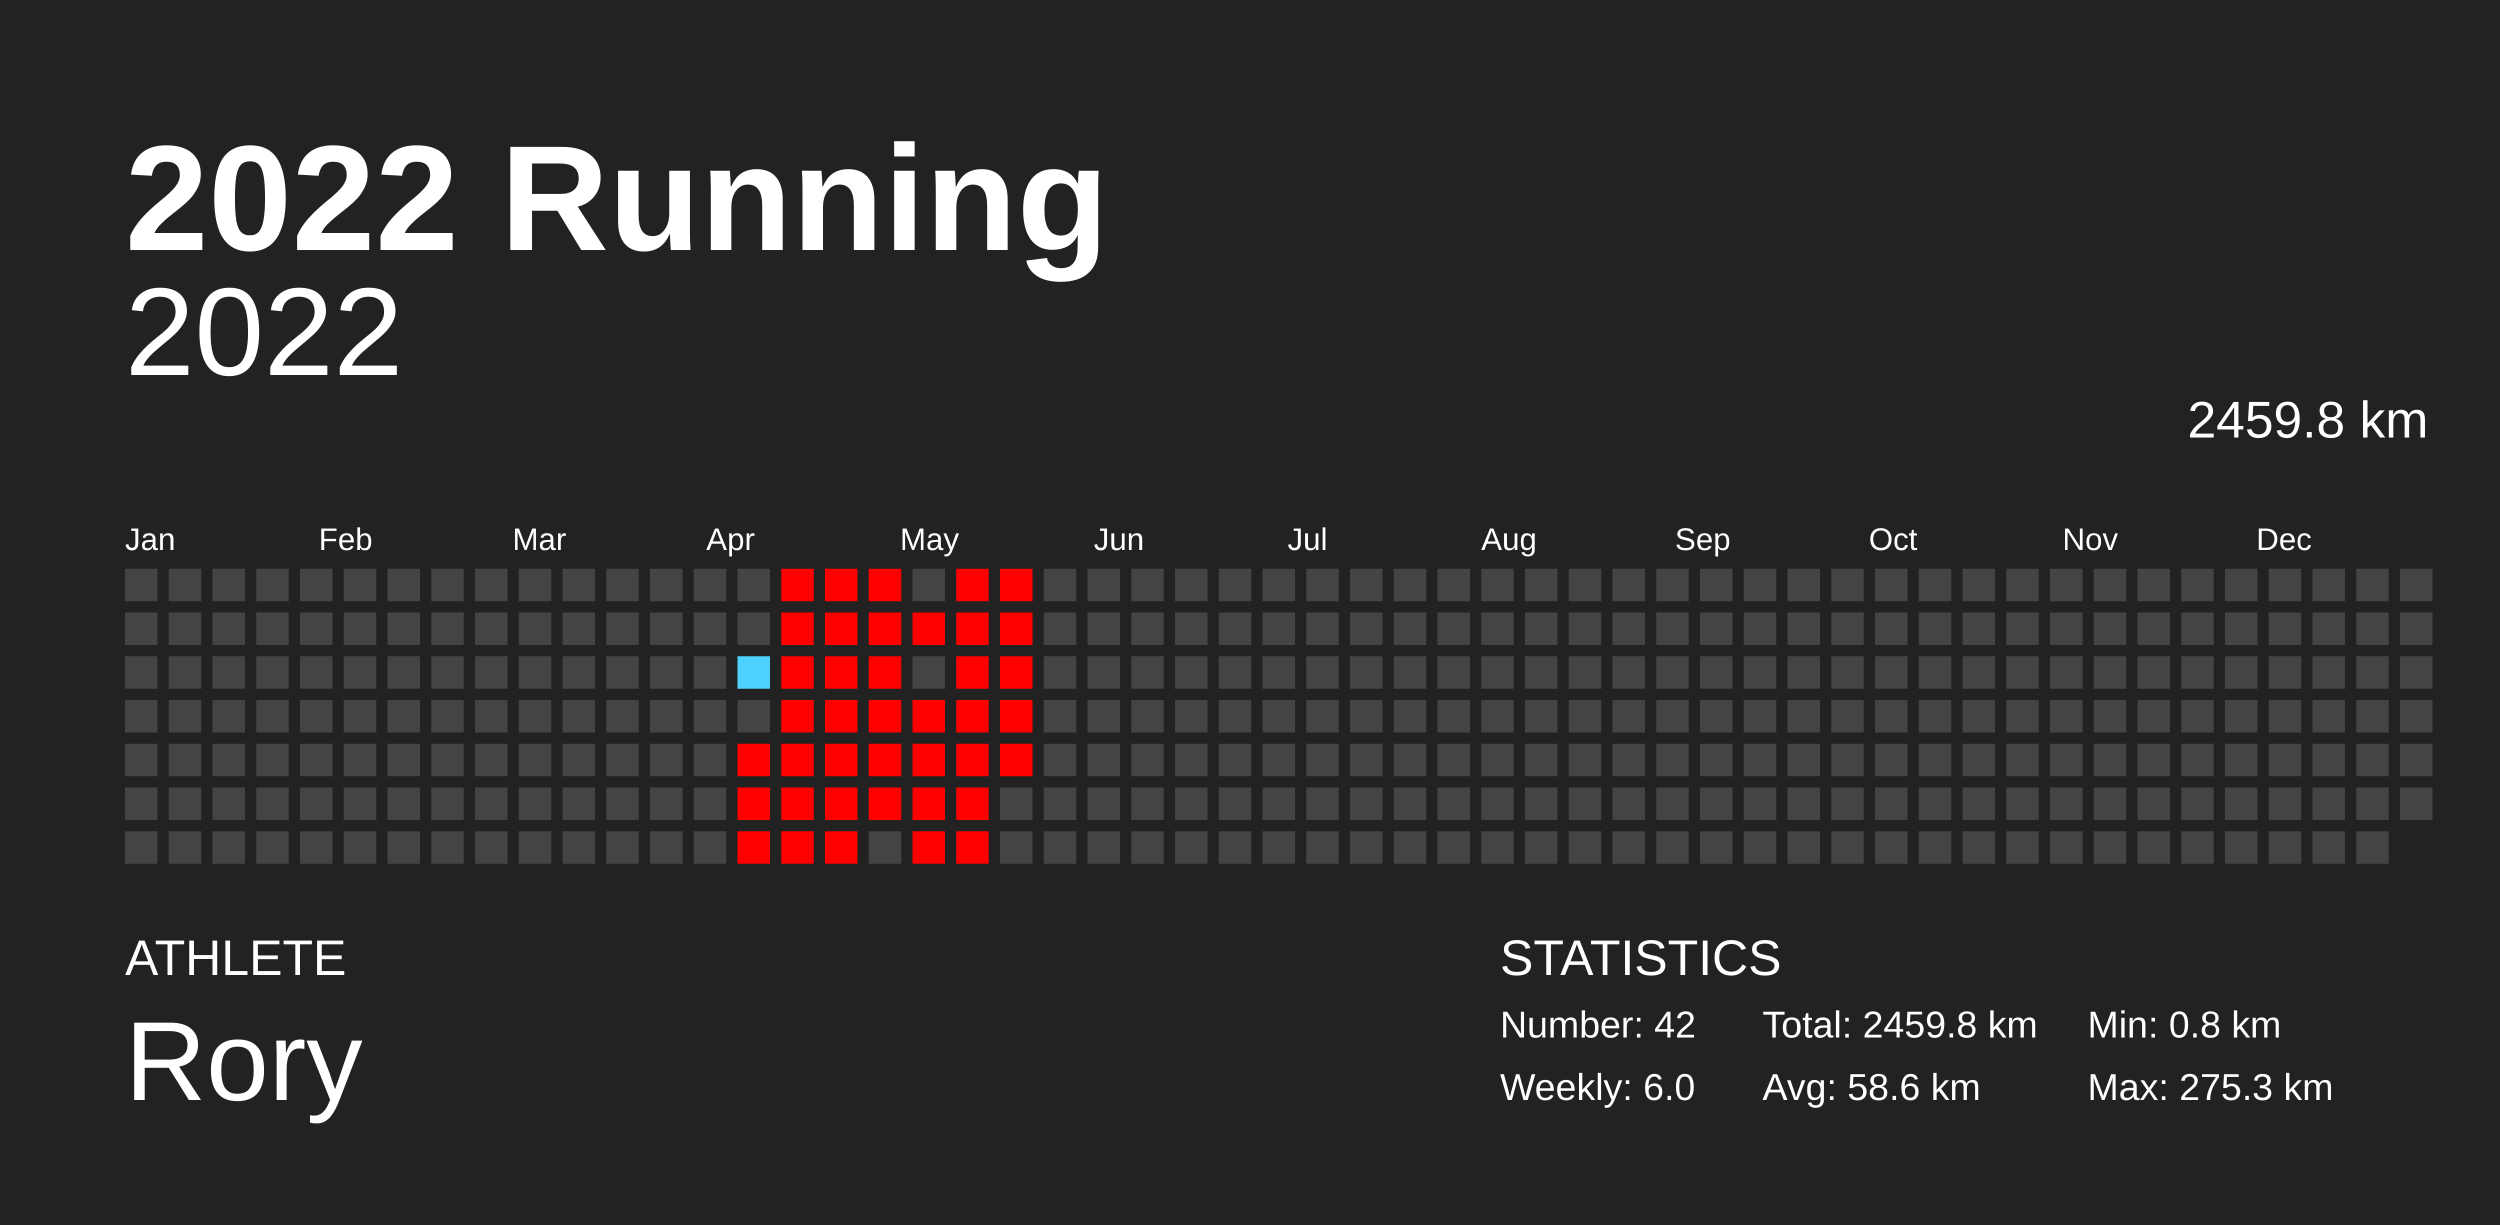
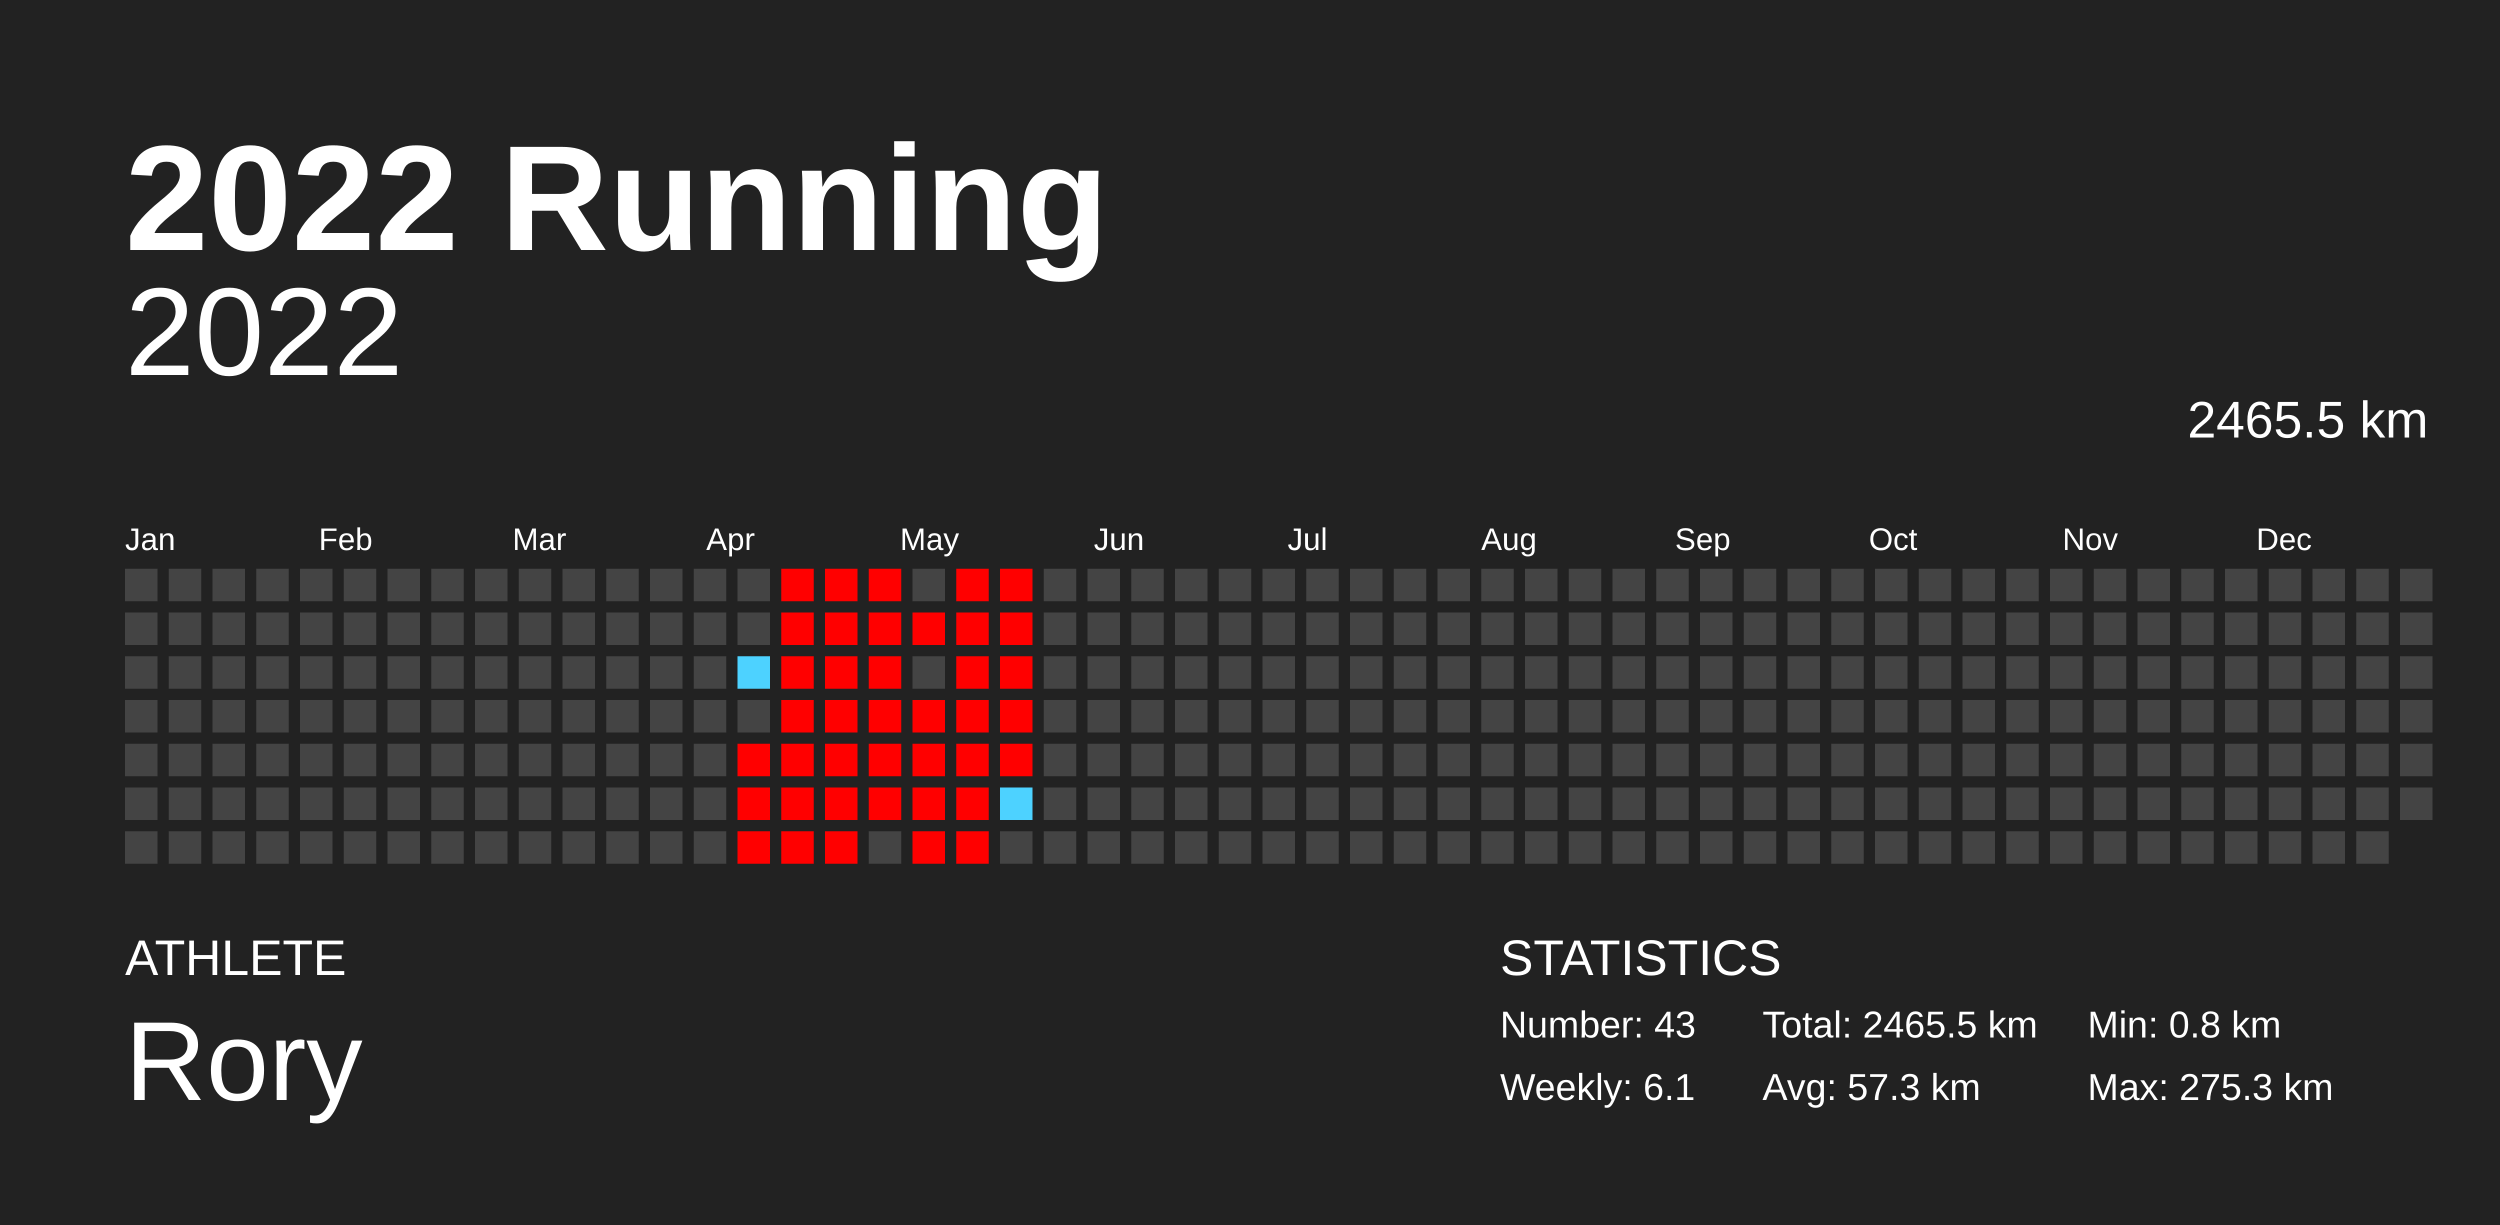
<svg xmlns="http://www.w3.org/2000/svg" baseProfile="full" height="98mm" version="1.1" viewBox="0,0,200,98" width="200mm">
  <defs />
  <rect fill="#222222" height="98" width="200" x="0" y="0" />
  <text fill="#FFFFFF" style="font-size:12px; font-family:Arial; font-weight:bold;" x="10" y="20">2022 Running</text>
  <text fill="#FFFFFF" style="font-size:4px; font-family:Arial" x="10" y="78">ATHLETE</text>
  <text fill="#FFFFFF" style="font-size:9px; font-family:Arial" x="10" y="88">Rory</text>
  <text fill="#FFFFFF" style="font-size:4px; font-family:Arial" x="120" y="78">STATISTICS</text>
-   <text fill="#FFFFFF" style="font-size:3px; font-family:Arial" x="120" y="83">Number: 42</text>
-   <text fill="#FFFFFF" style="font-size:3px; font-family:Arial" x="120" y="88">Weekly: 6.0</text>
-   <text fill="#FFFFFF" style="font-size:3px; font-family:Arial" x="141" y="83">Total: 2459.8 km</text>
-   <text fill="#FFFFFF" style="font-size:3px; font-family:Arial" x="141" y="88">Avg: 58.6 km</text>
+   <text fill="#FFFFFF" style="font-size:3px; font-family:Arial" x="120" y="83">Number: 43</text>
+   <text fill="#FFFFFF" style="font-size:3px; font-family:Arial" x="120" y="88">Weekly: 6.1</text>
+   <text fill="#FFFFFF" style="font-size:3px; font-family:Arial" x="141" y="83">Total: 2465.5 km</text>
+   <text fill="#FFFFFF" style="font-size:3px; font-family:Arial" x="141" y="88">Avg: 57.3 km</text>
  <text fill="#FFFFFF" style="font-size:3px; font-family:Arial" x="167" y="83">Min: 0.8 km</text>
  <text fill="#FFFFFF" style="font-size:3px; font-family:Arial" x="167" y="88">Max: 275.3 km</text>
  <text alignment-baseline="hanging" fill="#FFFFFF" style="font-size:10.0px; font-family:Arial;" x="10" y="30">2022</text>
-   <text alignment-baseline="hanging" fill="#FFFFFF" style="font-size:4.125px; font-family:Arial;" x="175" y="35">2459.8 km</text>
+   <text alignment-baseline="hanging" fill="#FFFFFF" style="font-size:4.125px; font-family:Arial;" x="175" y="35">2465.5 km</text>
  <text fill="#FFFFFF" style="font-size:2.5px; font-family:Arial" x="10.0" y="44">Jan</text>
  <text fill="#FFFFFF" style="font-size:2.5px; font-family:Arial" x="25.5" y="44">Feb</text>
  <text fill="#FFFFFF" style="font-size:2.5px; font-family:Arial" x="41.0" y="44">Mar</text>
  <text fill="#FFFFFF" style="font-size:2.5px; font-family:Arial" x="56.5" y="44">Apr</text>
  <text fill="#FFFFFF" style="font-size:2.5px; font-family:Arial" x="72.0" y="44">May</text>
  <text fill="#FFFFFF" style="font-size:2.5px; font-family:Arial" x="87.5" y="44">Jun</text>
  <text fill="#FFFFFF" style="font-size:2.5px; font-family:Arial" x="103.0" y="44">Jul</text>
  <text fill="#FFFFFF" style="font-size:2.5px; font-family:Arial" x="118.5" y="44">Aug</text>
  <text fill="#FFFFFF" style="font-size:2.5px; font-family:Arial" x="134.0" y="44">Sep</text>
  <text fill="#FFFFFF" style="font-size:2.5px; font-family:Arial" x="149.5" y="44">Oct</text>
  <text fill="#FFFFFF" style="font-size:2.5px; font-family:Arial" x="165.0" y="44">Nov</text>
  <text fill="#FFFFFF" style="font-size:2.5px; font-family:Arial" x="180.5" y="44">Dec</text>
  <rect fill="#444444" height="2.6" width="2.6" x="10.0" y="45.5" />
  <rect fill="#444444" height="2.6" width="2.6" x="10.0" y="49.0" />
  <rect fill="#444444" height="2.6" width="2.6" x="10.0" y="52.5" />
  <rect fill="#444444" height="2.6" width="2.6" x="10.0" y="56.0" />
  <rect fill="#444444" height="2.6" width="2.6" x="10.0" y="59.5" />
  <rect fill="#444444" height="2.6" width="2.6" x="10.0" y="63.0" />
  <rect fill="#444444" height="2.6" width="2.6" x="10.0" y="66.5" />
  <rect fill="#444444" height="2.6" width="2.6" x="13.5" y="45.5" />
  <rect fill="#444444" height="2.6" width="2.6" x="13.5" y="49.0" />
  <rect fill="#444444" height="2.6" width="2.6" x="13.5" y="52.5" />
  <rect fill="#444444" height="2.6" width="2.6" x="13.5" y="56.0" />
  <rect fill="#444444" height="2.6" width="2.6" x="13.5" y="59.5" />
  <rect fill="#444444" height="2.6" width="2.6" x="13.5" y="63.0" />
  <rect fill="#444444" height="2.6" width="2.6" x="13.5" y="66.5" />
  <rect fill="#444444" height="2.6" width="2.6" x="17.0" y="45.5" />
  <rect fill="#444444" height="2.6" width="2.6" x="17.0" y="49.0" />
  <rect fill="#444444" height="2.6" width="2.6" x="17.0" y="52.5" />
  <rect fill="#444444" height="2.6" width="2.6" x="17.0" y="56.0" />
  <rect fill="#444444" height="2.6" width="2.6" x="17.0" y="59.5" />
  <rect fill="#444444" height="2.6" width="2.6" x="17.0" y="63.0" />
  <rect fill="#444444" height="2.6" width="2.6" x="17.0" y="66.5" />
  <rect fill="#444444" height="2.6" width="2.6" x="20.5" y="45.5" />
  <rect fill="#444444" height="2.6" width="2.6" x="20.5" y="49.0" />
  <rect fill="#444444" height="2.6" width="2.6" x="20.5" y="52.5" />
  <rect fill="#444444" height="2.6" width="2.6" x="20.5" y="56.0" />
  <rect fill="#444444" height="2.6" width="2.6" x="20.5" y="59.5" />
  <rect fill="#444444" height="2.6" width="2.6" x="20.5" y="63.0" />
  <rect fill="#444444" height="2.6" width="2.6" x="20.5" y="66.5" />
  <rect fill="#444444" height="2.6" width="2.6" x="24.0" y="45.5" />
  <rect fill="#444444" height="2.6" width="2.6" x="24.0" y="49.0" />
  <rect fill="#444444" height="2.6" width="2.6" x="24.0" y="52.5" />
  <rect fill="#444444" height="2.6" width="2.6" x="24.0" y="56.0" />
  <rect fill="#444444" height="2.6" width="2.6" x="24.0" y="59.5" />
  <rect fill="#444444" height="2.6" width="2.6" x="24.0" y="63.0" />
  <rect fill="#444444" height="2.6" width="2.6" x="24.0" y="66.5" />
  <rect fill="#444444" height="2.6" width="2.6" x="27.5" y="45.5" />
  <rect fill="#444444" height="2.6" width="2.6" x="27.5" y="49.0" />
  <rect fill="#444444" height="2.6" width="2.6" x="27.5" y="52.5" />
  <rect fill="#444444" height="2.6" width="2.6" x="27.5" y="56.0" />
  <rect fill="#444444" height="2.6" width="2.6" x="27.5" y="59.5" />
  <rect fill="#444444" height="2.6" width="2.6" x="27.5" y="63.0" />
  <rect fill="#444444" height="2.6" width="2.6" x="27.5" y="66.5" />
  <rect fill="#444444" height="2.6" width="2.6" x="31.0" y="45.5" />
  <rect fill="#444444" height="2.6" width="2.6" x="31.0" y="49.0" />
  <rect fill="#444444" height="2.6" width="2.6" x="31.0" y="52.5" />
  <rect fill="#444444" height="2.6" width="2.6" x="31.0" y="56.0" />
  <rect fill="#444444" height="2.6" width="2.6" x="31.0" y="59.5" />
  <rect fill="#444444" height="2.6" width="2.6" x="31.0" y="63.0" />
  <rect fill="#444444" height="2.6" width="2.6" x="31.0" y="66.5" />
  <rect fill="#444444" height="2.6" width="2.6" x="34.5" y="45.5" />
  <rect fill="#444444" height="2.6" width="2.6" x="34.5" y="49.0" />
  <rect fill="#444444" height="2.6" width="2.6" x="34.5" y="52.5" />
  <rect fill="#444444" height="2.6" width="2.6" x="34.5" y="56.0" />
  <rect fill="#444444" height="2.6" width="2.6" x="34.5" y="59.5" />
  <rect fill="#444444" height="2.6" width="2.6" x="34.5" y="63.0" />
  <rect fill="#444444" height="2.6" width="2.6" x="34.5" y="66.5" />
  <rect fill="#444444" height="2.6" width="2.6" x="38.0" y="45.5" />
  <rect fill="#444444" height="2.6" width="2.6" x="38.0" y="49.0" />
  <rect fill="#444444" height="2.6" width="2.6" x="38.0" y="52.5" />
  <rect fill="#444444" height="2.6" width="2.6" x="38.0" y="56.0" />
  <rect fill="#444444" height="2.6" width="2.6" x="38.0" y="59.5" />
  <rect fill="#444444" height="2.6" width="2.6" x="38.0" y="63.0" />
  <rect fill="#444444" height="2.6" width="2.6" x="38.0" y="66.5" />
  <rect fill="#444444" height="2.6" width="2.6" x="41.5" y="45.5" />
  <rect fill="#444444" height="2.6" width="2.6" x="41.5" y="49.0" />
  <rect fill="#444444" height="2.6" width="2.6" x="41.5" y="52.5" />
  <rect fill="#444444" height="2.6" width="2.6" x="41.5" y="56.0" />
  <rect fill="#444444" height="2.6" width="2.6" x="41.5" y="59.5" />
  <rect fill="#444444" height="2.6" width="2.6" x="41.5" y="63.0" />
  <rect fill="#444444" height="2.6" width="2.6" x="41.5" y="66.5" />
  <rect fill="#444444" height="2.6" width="2.6" x="45.0" y="45.5" />
  <rect fill="#444444" height="2.6" width="2.6" x="45.0" y="49.0" />
  <rect fill="#444444" height="2.6" width="2.6" x="45.0" y="52.5" />
  <rect fill="#444444" height="2.6" width="2.6" x="45.0" y="56.0" />
  <rect fill="#444444" height="2.6" width="2.6" x="45.0" y="59.5" />
  <rect fill="#444444" height="2.6" width="2.6" x="45.0" y="63.0" />
  <rect fill="#444444" height="2.6" width="2.6" x="45.0" y="66.5" />
  <rect fill="#444444" height="2.6" width="2.6" x="48.5" y="45.5" />
  <rect fill="#444444" height="2.6" width="2.6" x="48.5" y="49.0" />
  <rect fill="#444444" height="2.6" width="2.6" x="48.5" y="52.5" />
  <rect fill="#444444" height="2.6" width="2.6" x="48.5" y="56.0" />
  <rect fill="#444444" height="2.6" width="2.6" x="48.5" y="59.5" />
  <rect fill="#444444" height="2.6" width="2.6" x="48.5" y="63.0" />
  <rect fill="#444444" height="2.6" width="2.6" x="48.5" y="66.5" />
  <rect fill="#444444" height="2.6" width="2.6" x="52.0" y="45.5" />
  <rect fill="#444444" height="2.6" width="2.6" x="52.0" y="49.0" />
  <rect fill="#444444" height="2.6" width="2.6" x="52.0" y="52.5" />
  <rect fill="#444444" height="2.6" width="2.6" x="52.0" y="56.0" />
  <rect fill="#444444" height="2.6" width="2.6" x="52.0" y="59.5" />
  <rect fill="#444444" height="2.6" width="2.6" x="52.0" y="63.0" />
  <rect fill="#444444" height="2.6" width="2.6" x="52.0" y="66.5" />
  <rect fill="#444444" height="2.6" width="2.6" x="55.5" y="45.5" />
  <rect fill="#444444" height="2.6" width="2.6" x="55.5" y="49.0" />
  <rect fill="#444444" height="2.6" width="2.6" x="55.5" y="52.5" />
  <rect fill="#444444" height="2.6" width="2.6" x="55.5" y="56.0" />
  <rect fill="#444444" height="2.6" width="2.6" x="55.5" y="59.5" />
  <rect fill="#444444" height="2.6" width="2.6" x="55.5" y="63.0" />
  <rect fill="#444444" height="2.6" width="2.6" x="55.5" y="66.5" />
  <rect fill="#444444" height="2.6" width="2.6" x="59.0" y="45.5" />
  <rect fill="#444444" height="2.6" width="2.6" x="59.0" y="49.0" />
  <rect fill="#4dd2ff" height="2.6" width="2.6" x="59.0" y="52.5" />
  <rect fill="#444444" height="2.6" width="2.6" x="59.0" y="56.0" />
  <rect fill="red" height="2.6" width="2.6" x="59.0" y="59.5" />
  <rect fill="red" height="2.6" width="2.6" x="59.0" y="63.0" />
  <rect fill="red" height="2.6" width="2.6" x="59.0" y="66.5" />
  <rect fill="red" height="2.6" width="2.6" x="62.5" y="45.5" />
  <rect fill="red" height="2.6" width="2.6" x="62.5" y="49.0" />
  <rect fill="red" height="2.6" width="2.6" x="62.5" y="52.5" />
  <rect fill="red" height="2.6" width="2.6" x="62.5" y="56.0" />
  <rect fill="red" height="2.6" width="2.6" x="62.5" y="59.5" />
  <rect fill="red" height="2.6" width="2.6" x="62.5" y="63.0" />
  <rect fill="red" height="2.6" width="2.6" x="62.5" y="66.5" />
  <rect fill="red" height="2.6" width="2.6" x="66.0" y="45.5" />
  <rect fill="red" height="2.6" width="2.6" x="66.0" y="49.0" />
  <rect fill="red" height="2.6" width="2.6" x="66.0" y="52.5" />
  <rect fill="red" height="2.6" width="2.6" x="66.0" y="56.0" />
  <rect fill="red" height="2.6" width="2.6" x="66.0" y="59.5" />
  <rect fill="red" height="2.6" width="2.6" x="66.0" y="63.0" />
  <rect fill="red" height="2.6" width="2.6" x="66.0" y="66.5" />
  <rect fill="red" height="2.6" width="2.6" x="69.5" y="45.5" />
  <rect fill="red" height="2.6" width="2.6" x="69.5" y="49.0" />
  <rect fill="red" height="2.6" width="2.6" x="69.5" y="52.5" />
  <rect fill="red" height="2.6" width="2.6" x="69.5" y="56.0" />
  <rect fill="red" height="2.6" width="2.6" x="69.5" y="59.5" />
  <rect fill="red" height="2.6" width="2.6" x="69.5" y="63.0" />
  <rect fill="#444444" height="2.6" width="2.6" x="69.5" y="66.5" />
  <rect fill="#444444" height="2.6" width="2.6" x="73.0" y="45.5" />
  <rect fill="red" height="2.6" width="2.6" x="73.0" y="49.0" />
  <rect fill="#444444" height="2.6" width="2.6" x="73.0" y="52.5" />
  <rect fill="red" height="2.6" width="2.6" x="73.0" y="56.0" />
  <rect fill="red" height="2.6" width="2.6" x="73.0" y="59.5" />
  <rect fill="red" height="2.6" width="2.6" x="73.0" y="63.0" />
  <rect fill="red" height="2.6" width="2.6" x="73.0" y="66.5" />
  <rect fill="red" height="2.6" width="2.6" x="76.5" y="45.5" />
  <rect fill="red" height="2.6" width="2.6" x="76.5" y="49.0" />
  <rect fill="red" height="2.6" width="2.6" x="76.5" y="52.5" />
  <rect fill="red" height="2.6" width="2.6" x="76.5" y="56.0" />
  <rect fill="red" height="2.6" width="2.6" x="76.5" y="59.5" />
  <rect fill="red" height="2.6" width="2.6" x="76.5" y="63.0" />
  <rect fill="red" height="2.6" width="2.6" x="76.5" y="66.5" />
  <rect fill="red" height="2.6" width="2.6" x="80.0" y="45.5" />
  <rect fill="red" height="2.6" width="2.6" x="80.0" y="49.0" />
  <rect fill="red" height="2.6" width="2.6" x="80.0" y="52.5" />
  <rect fill="red" height="2.6" width="2.6" x="80.0" y="56.0" />
  <rect fill="red" height="2.6" width="2.6" x="80.0" y="59.5" />
-   <rect fill="#444444" height="2.6" width="2.6" x="80.0" y="63.0" />
+   <rect fill="#4dd2ff" height="2.6" width="2.6" x="80.0" y="63.0" />
  <rect fill="#444444" height="2.6" width="2.6" x="80.0" y="66.5" />
  <rect fill="#444444" height="2.6" width="2.6" x="83.5" y="45.5" />
  <rect fill="#444444" height="2.6" width="2.6" x="83.5" y="49.0" />
  <rect fill="#444444" height="2.6" width="2.6" x="83.5" y="52.5" />
  <rect fill="#444444" height="2.6" width="2.6" x="83.5" y="56.0" />
  <rect fill="#444444" height="2.6" width="2.6" x="83.5" y="59.5" />
  <rect fill="#444444" height="2.6" width="2.6" x="83.5" y="63.0" />
  <rect fill="#444444" height="2.6" width="2.6" x="83.5" y="66.5" />
  <rect fill="#444444" height="2.6" width="2.6" x="87.0" y="45.5" />
  <rect fill="#444444" height="2.6" width="2.6" x="87.0" y="49.0" />
  <rect fill="#444444" height="2.6" width="2.6" x="87.0" y="52.5" />
  <rect fill="#444444" height="2.6" width="2.6" x="87.0" y="56.0" />
  <rect fill="#444444" height="2.6" width="2.6" x="87.0" y="59.5" />
  <rect fill="#444444" height="2.6" width="2.6" x="87.0" y="63.0" />
  <rect fill="#444444" height="2.6" width="2.6" x="87.0" y="66.5" />
  <rect fill="#444444" height="2.6" width="2.6" x="90.5" y="45.5" />
  <rect fill="#444444" height="2.6" width="2.6" x="90.5" y="49.0" />
  <rect fill="#444444" height="2.6" width="2.6" x="90.5" y="52.5" />
  <rect fill="#444444" height="2.6" width="2.6" x="90.5" y="56.0" />
  <rect fill="#444444" height="2.6" width="2.6" x="90.5" y="59.5" />
  <rect fill="#444444" height="2.6" width="2.6" x="90.5" y="63.0" />
  <rect fill="#444444" height="2.6" width="2.6" x="90.5" y="66.5" />
  <rect fill="#444444" height="2.6" width="2.6" x="94.0" y="45.5" />
  <rect fill="#444444" height="2.6" width="2.6" x="94.0" y="49.0" />
  <rect fill="#444444" height="2.6" width="2.6" x="94.0" y="52.5" />
  <rect fill="#444444" height="2.6" width="2.6" x="94.0" y="56.0" />
  <rect fill="#444444" height="2.6" width="2.6" x="94.0" y="59.5" />
  <rect fill="#444444" height="2.6" width="2.6" x="94.0" y="63.0" />
  <rect fill="#444444" height="2.6" width="2.6" x="94.0" y="66.5" />
  <rect fill="#444444" height="2.6" width="2.6" x="97.5" y="45.5" />
  <rect fill="#444444" height="2.6" width="2.6" x="97.5" y="49.0" />
  <rect fill="#444444" height="2.6" width="2.6" x="97.5" y="52.5" />
  <rect fill="#444444" height="2.6" width="2.6" x="97.5" y="56.0" />
  <rect fill="#444444" height="2.6" width="2.6" x="97.5" y="59.5" />
  <rect fill="#444444" height="2.6" width="2.6" x="97.5" y="63.0" />
  <rect fill="#444444" height="2.6" width="2.6" x="97.5" y="66.5" />
  <rect fill="#444444" height="2.6" width="2.6" x="101.0" y="45.5" />
  <rect fill="#444444" height="2.6" width="2.6" x="101.0" y="49.0" />
  <rect fill="#444444" height="2.6" width="2.6" x="101.0" y="52.5" />
  <rect fill="#444444" height="2.6" width="2.6" x="101.0" y="56.0" />
  <rect fill="#444444" height="2.6" width="2.6" x="101.0" y="59.5" />
  <rect fill="#444444" height="2.6" width="2.6" x="101.0" y="63.0" />
  <rect fill="#444444" height="2.6" width="2.6" x="101.0" y="66.5" />
  <rect fill="#444444" height="2.6" width="2.6" x="104.5" y="45.5" />
  <rect fill="#444444" height="2.6" width="2.6" x="104.5" y="49.0" />
  <rect fill="#444444" height="2.6" width="2.6" x="104.5" y="52.5" />
  <rect fill="#444444" height="2.6" width="2.6" x="104.5" y="56.0" />
  <rect fill="#444444" height="2.6" width="2.6" x="104.5" y="59.5" />
  <rect fill="#444444" height="2.6" width="2.6" x="104.5" y="63.0" />
  <rect fill="#444444" height="2.6" width="2.6" x="104.5" y="66.5" />
  <rect fill="#444444" height="2.6" width="2.6" x="108.0" y="45.5" />
  <rect fill="#444444" height="2.6" width="2.6" x="108.0" y="49.0" />
  <rect fill="#444444" height="2.6" width="2.6" x="108.0" y="52.5" />
  <rect fill="#444444" height="2.6" width="2.6" x="108.0" y="56.0" />
  <rect fill="#444444" height="2.6" width="2.6" x="108.0" y="59.5" />
  <rect fill="#444444" height="2.6" width="2.6" x="108.0" y="63.0" />
  <rect fill="#444444" height="2.6" width="2.6" x="108.0" y="66.5" />
  <rect fill="#444444" height="2.6" width="2.6" x="111.5" y="45.5" />
  <rect fill="#444444" height="2.6" width="2.6" x="111.5" y="49.0" />
  <rect fill="#444444" height="2.6" width="2.6" x="111.5" y="52.5" />
  <rect fill="#444444" height="2.6" width="2.6" x="111.5" y="56.0" />
  <rect fill="#444444" height="2.6" width="2.6" x="111.5" y="59.5" />
  <rect fill="#444444" height="2.6" width="2.6" x="111.5" y="63.0" />
  <rect fill="#444444" height="2.6" width="2.6" x="111.5" y="66.5" />
  <rect fill="#444444" height="2.6" width="2.6" x="115.0" y="45.5" />
  <rect fill="#444444" height="2.6" width="2.6" x="115.0" y="49.0" />
  <rect fill="#444444" height="2.6" width="2.6" x="115.0" y="52.5" />
  <rect fill="#444444" height="2.6" width="2.6" x="115.0" y="56.0" />
  <rect fill="#444444" height="2.6" width="2.6" x="115.0" y="59.5" />
  <rect fill="#444444" height="2.6" width="2.6" x="115.0" y="63.0" />
  <rect fill="#444444" height="2.6" width="2.6" x="115.0" y="66.5" />
  <rect fill="#444444" height="2.6" width="2.6" x="118.5" y="45.5" />
  <rect fill="#444444" height="2.6" width="2.6" x="118.5" y="49.0" />
  <rect fill="#444444" height="2.6" width="2.6" x="118.5" y="52.5" />
  <rect fill="#444444" height="2.6" width="2.6" x="118.5" y="56.0" />
  <rect fill="#444444" height="2.6" width="2.6" x="118.5" y="59.5" />
  <rect fill="#444444" height="2.6" width="2.6" x="118.5" y="63.0" />
  <rect fill="#444444" height="2.6" width="2.6" x="118.5" y="66.5" />
  <rect fill="#444444" height="2.6" width="2.6" x="122.0" y="45.5" />
  <rect fill="#444444" height="2.6" width="2.6" x="122.0" y="49.0" />
  <rect fill="#444444" height="2.6" width="2.6" x="122.0" y="52.5" />
  <rect fill="#444444" height="2.6" width="2.6" x="122.0" y="56.0" />
  <rect fill="#444444" height="2.6" width="2.6" x="122.0" y="59.5" />
  <rect fill="#444444" height="2.6" width="2.6" x="122.0" y="63.0" />
  <rect fill="#444444" height="2.6" width="2.6" x="122.0" y="66.5" />
  <rect fill="#444444" height="2.6" width="2.6" x="125.5" y="45.5" />
  <rect fill="#444444" height="2.6" width="2.6" x="125.5" y="49.0" />
  <rect fill="#444444" height="2.6" width="2.6" x="125.5" y="52.5" />
  <rect fill="#444444" height="2.6" width="2.6" x="125.5" y="56.0" />
  <rect fill="#444444" height="2.6" width="2.6" x="125.5" y="59.5" />
  <rect fill="#444444" height="2.6" width="2.6" x="125.5" y="63.0" />
  <rect fill="#444444" height="2.6" width="2.6" x="125.5" y="66.5" />
  <rect fill="#444444" height="2.6" width="2.6" x="129.0" y="45.5" />
  <rect fill="#444444" height="2.6" width="2.6" x="129.0" y="49.0" />
  <rect fill="#444444" height="2.6" width="2.6" x="129.0" y="52.5" />
  <rect fill="#444444" height="2.6" width="2.6" x="129.0" y="56.0" />
  <rect fill="#444444" height="2.6" width="2.6" x="129.0" y="59.5" />
  <rect fill="#444444" height="2.6" width="2.6" x="129.0" y="63.0" />
  <rect fill="#444444" height="2.6" width="2.6" x="129.0" y="66.5" />
  <rect fill="#444444" height="2.6" width="2.6" x="132.5" y="45.5" />
  <rect fill="#444444" height="2.6" width="2.6" x="132.5" y="49.0" />
  <rect fill="#444444" height="2.6" width="2.6" x="132.5" y="52.5" />
  <rect fill="#444444" height="2.6" width="2.6" x="132.5" y="56.0" />
  <rect fill="#444444" height="2.6" width="2.6" x="132.5" y="59.5" />
  <rect fill="#444444" height="2.6" width="2.6" x="132.5" y="63.0" />
  <rect fill="#444444" height="2.6" width="2.6" x="132.5" y="66.5" />
  <rect fill="#444444" height="2.6" width="2.6" x="136.0" y="45.5" />
  <rect fill="#444444" height="2.6" width="2.6" x="136.0" y="49.0" />
  <rect fill="#444444" height="2.6" width="2.6" x="136.0" y="52.5" />
  <rect fill="#444444" height="2.6" width="2.6" x="136.0" y="56.0" />
  <rect fill="#444444" height="2.6" width="2.6" x="136.0" y="59.5" />
  <rect fill="#444444" height="2.6" width="2.6" x="136.0" y="63.0" />
  <rect fill="#444444" height="2.6" width="2.6" x="136.0" y="66.5" />
  <rect fill="#444444" height="2.6" width="2.6" x="139.5" y="45.5" />
  <rect fill="#444444" height="2.6" width="2.6" x="139.5" y="49.0" />
  <rect fill="#444444" height="2.6" width="2.6" x="139.5" y="52.5" />
  <rect fill="#444444" height="2.6" width="2.6" x="139.5" y="56.0" />
  <rect fill="#444444" height="2.6" width="2.6" x="139.5" y="59.5" />
  <rect fill="#444444" height="2.6" width="2.6" x="139.5" y="63.0" />
  <rect fill="#444444" height="2.6" width="2.6" x="139.5" y="66.5" />
  <rect fill="#444444" height="2.6" width="2.6" x="143.0" y="45.5" />
  <rect fill="#444444" height="2.6" width="2.6" x="143.0" y="49.0" />
  <rect fill="#444444" height="2.6" width="2.6" x="143.0" y="52.5" />
  <rect fill="#444444" height="2.6" width="2.6" x="143.0" y="56.0" />
  <rect fill="#444444" height="2.6" width="2.6" x="143.0" y="59.5" />
  <rect fill="#444444" height="2.6" width="2.6" x="143.0" y="63.0" />
  <rect fill="#444444" height="2.6" width="2.6" x="143.0" y="66.5" />
  <rect fill="#444444" height="2.6" width="2.6" x="146.5" y="45.5" />
  <rect fill="#444444" height="2.6" width="2.6" x="146.5" y="49.0" />
  <rect fill="#444444" height="2.6" width="2.6" x="146.5" y="52.5" />
  <rect fill="#444444" height="2.6" width="2.6" x="146.5" y="56.0" />
  <rect fill="#444444" height="2.6" width="2.6" x="146.5" y="59.5" />
  <rect fill="#444444" height="2.6" width="2.6" x="146.5" y="63.0" />
  <rect fill="#444444" height="2.6" width="2.6" x="146.5" y="66.5" />
  <rect fill="#444444" height="2.6" width="2.6" x="150.0" y="45.5" />
  <rect fill="#444444" height="2.6" width="2.6" x="150.0" y="49.0" />
  <rect fill="#444444" height="2.6" width="2.6" x="150.0" y="52.5" />
  <rect fill="#444444" height="2.6" width="2.6" x="150.0" y="56.0" />
  <rect fill="#444444" height="2.6" width="2.6" x="150.0" y="59.5" />
  <rect fill="#444444" height="2.6" width="2.6" x="150.0" y="63.0" />
  <rect fill="#444444" height="2.6" width="2.6" x="150.0" y="66.5" />
  <rect fill="#444444" height="2.6" width="2.6" x="153.5" y="45.5" />
  <rect fill="#444444" height="2.6" width="2.6" x="153.5" y="49.0" />
  <rect fill="#444444" height="2.6" width="2.6" x="153.5" y="52.5" />
  <rect fill="#444444" height="2.6" width="2.6" x="153.5" y="56.0" />
  <rect fill="#444444" height="2.6" width="2.6" x="153.5" y="59.5" />
  <rect fill="#444444" height="2.6" width="2.6" x="153.5" y="63.0" />
  <rect fill="#444444" height="2.6" width="2.6" x="153.5" y="66.5" />
  <rect fill="#444444" height="2.6" width="2.6" x="157.0" y="45.5" />
  <rect fill="#444444" height="2.6" width="2.6" x="157.0" y="49.0" />
  <rect fill="#444444" height="2.6" width="2.6" x="157.0" y="52.5" />
  <rect fill="#444444" height="2.6" width="2.6" x="157.0" y="56.0" />
  <rect fill="#444444" height="2.6" width="2.6" x="157.0" y="59.5" />
  <rect fill="#444444" height="2.6" width="2.6" x="157.0" y="63.0" />
  <rect fill="#444444" height="2.6" width="2.6" x="157.0" y="66.5" />
  <rect fill="#444444" height="2.6" width="2.6" x="160.5" y="45.5" />
  <rect fill="#444444" height="2.6" width="2.6" x="160.5" y="49.0" />
  <rect fill="#444444" height="2.6" width="2.6" x="160.5" y="52.5" />
  <rect fill="#444444" height="2.6" width="2.6" x="160.5" y="56.0" />
  <rect fill="#444444" height="2.6" width="2.6" x="160.5" y="59.5" />
  <rect fill="#444444" height="2.6" width="2.6" x="160.5" y="63.0" />
  <rect fill="#444444" height="2.6" width="2.6" x="160.5" y="66.5" />
  <rect fill="#444444" height="2.6" width="2.6" x="164.0" y="45.5" />
  <rect fill="#444444" height="2.6" width="2.6" x="164.0" y="49.0" />
  <rect fill="#444444" height="2.6" width="2.6" x="164.0" y="52.5" />
  <rect fill="#444444" height="2.6" width="2.6" x="164.0" y="56.0" />
  <rect fill="#444444" height="2.6" width="2.6" x="164.0" y="59.5" />
  <rect fill="#444444" height="2.6" width="2.6" x="164.0" y="63.0" />
  <rect fill="#444444" height="2.6" width="2.6" x="164.0" y="66.5" />
  <rect fill="#444444" height="2.6" width="2.6" x="167.5" y="45.5" />
  <rect fill="#444444" height="2.6" width="2.6" x="167.5" y="49.0" />
  <rect fill="#444444" height="2.6" width="2.6" x="167.5" y="52.5" />
  <rect fill="#444444" height="2.6" width="2.6" x="167.5" y="56.0" />
  <rect fill="#444444" height="2.6" width="2.6" x="167.5" y="59.5" />
  <rect fill="#444444" height="2.6" width="2.6" x="167.5" y="63.0" />
  <rect fill="#444444" height="2.6" width="2.6" x="167.5" y="66.5" />
  <rect fill="#444444" height="2.6" width="2.6" x="171.0" y="45.5" />
  <rect fill="#444444" height="2.6" width="2.6" x="171.0" y="49.0" />
  <rect fill="#444444" height="2.6" width="2.6" x="171.0" y="52.5" />
  <rect fill="#444444" height="2.6" width="2.6" x="171.0" y="56.0" />
  <rect fill="#444444" height="2.6" width="2.6" x="171.0" y="59.5" />
  <rect fill="#444444" height="2.6" width="2.6" x="171.0" y="63.0" />
  <rect fill="#444444" height="2.6" width="2.6" x="171.0" y="66.5" />
  <rect fill="#444444" height="2.6" width="2.6" x="174.5" y="45.5" />
  <rect fill="#444444" height="2.6" width="2.6" x="174.5" y="49.0" />
  <rect fill="#444444" height="2.6" width="2.6" x="174.5" y="52.5" />
  <rect fill="#444444" height="2.6" width="2.6" x="174.5" y="56.0" />
  <rect fill="#444444" height="2.6" width="2.6" x="174.5" y="59.5" />
  <rect fill="#444444" height="2.6" width="2.6" x="174.5" y="63.0" />
  <rect fill="#444444" height="2.6" width="2.6" x="174.5" y="66.5" />
  <rect fill="#444444" height="2.6" width="2.6" x="178.0" y="45.5" />
  <rect fill="#444444" height="2.6" width="2.6" x="178.0" y="49.0" />
  <rect fill="#444444" height="2.6" width="2.6" x="178.0" y="52.5" />
  <rect fill="#444444" height="2.6" width="2.6" x="178.0" y="56.0" />
  <rect fill="#444444" height="2.6" width="2.6" x="178.0" y="59.5" />
  <rect fill="#444444" height="2.6" width="2.6" x="178.0" y="63.0" />
  <rect fill="#444444" height="2.6" width="2.6" x="178.0" y="66.5" />
  <rect fill="#444444" height="2.6" width="2.6" x="181.5" y="45.5" />
  <rect fill="#444444" height="2.6" width="2.6" x="181.5" y="49.0" />
  <rect fill="#444444" height="2.6" width="2.6" x="181.5" y="52.5" />
  <rect fill="#444444" height="2.6" width="2.6" x="181.5" y="56.0" />
  <rect fill="#444444" height="2.6" width="2.6" x="181.5" y="59.5" />
  <rect fill="#444444" height="2.6" width="2.6" x="181.5" y="63.0" />
  <rect fill="#444444" height="2.6" width="2.6" x="181.5" y="66.5" />
  <rect fill="#444444" height="2.6" width="2.6" x="185.0" y="45.5" />
  <rect fill="#444444" height="2.6" width="2.6" x="185.0" y="49.0" />
  <rect fill="#444444" height="2.6" width="2.6" x="185.0" y="52.5" />
  <rect fill="#444444" height="2.6" width="2.6" x="185.0" y="56.0" />
  <rect fill="#444444" height="2.6" width="2.6" x="185.0" y="59.5" />
  <rect fill="#444444" height="2.6" width="2.6" x="185.0" y="63.0" />
  <rect fill="#444444" height="2.6" width="2.6" x="185.0" y="66.5" />
  <rect fill="#444444" height="2.6" width="2.6" x="188.5" y="45.5" />
  <rect fill="#444444" height="2.6" width="2.6" x="188.5" y="49.0" />
  <rect fill="#444444" height="2.6" width="2.6" x="188.5" y="52.5" />
  <rect fill="#444444" height="2.6" width="2.6" x="188.5" y="56.0" />
  <rect fill="#444444" height="2.6" width="2.6" x="188.5" y="59.5" />
  <rect fill="#444444" height="2.6" width="2.6" x="188.5" y="63.0" />
  <rect fill="#444444" height="2.6" width="2.6" x="188.5" y="66.5" />
  <rect fill="#444444" height="2.6" width="2.6" x="192.0" y="45.5" />
  <rect fill="#444444" height="2.6" width="2.6" x="192.0" y="49.0" />
  <rect fill="#444444" height="2.6" width="2.6" x="192.0" y="52.5" />
  <rect fill="#444444" height="2.6" width="2.6" x="192.0" y="56.0" />
  <rect fill="#444444" height="2.6" width="2.6" x="192.0" y="59.5" />
  <rect fill="#444444" height="2.6" width="2.6" x="192.0" y="63.0" />
</svg>
